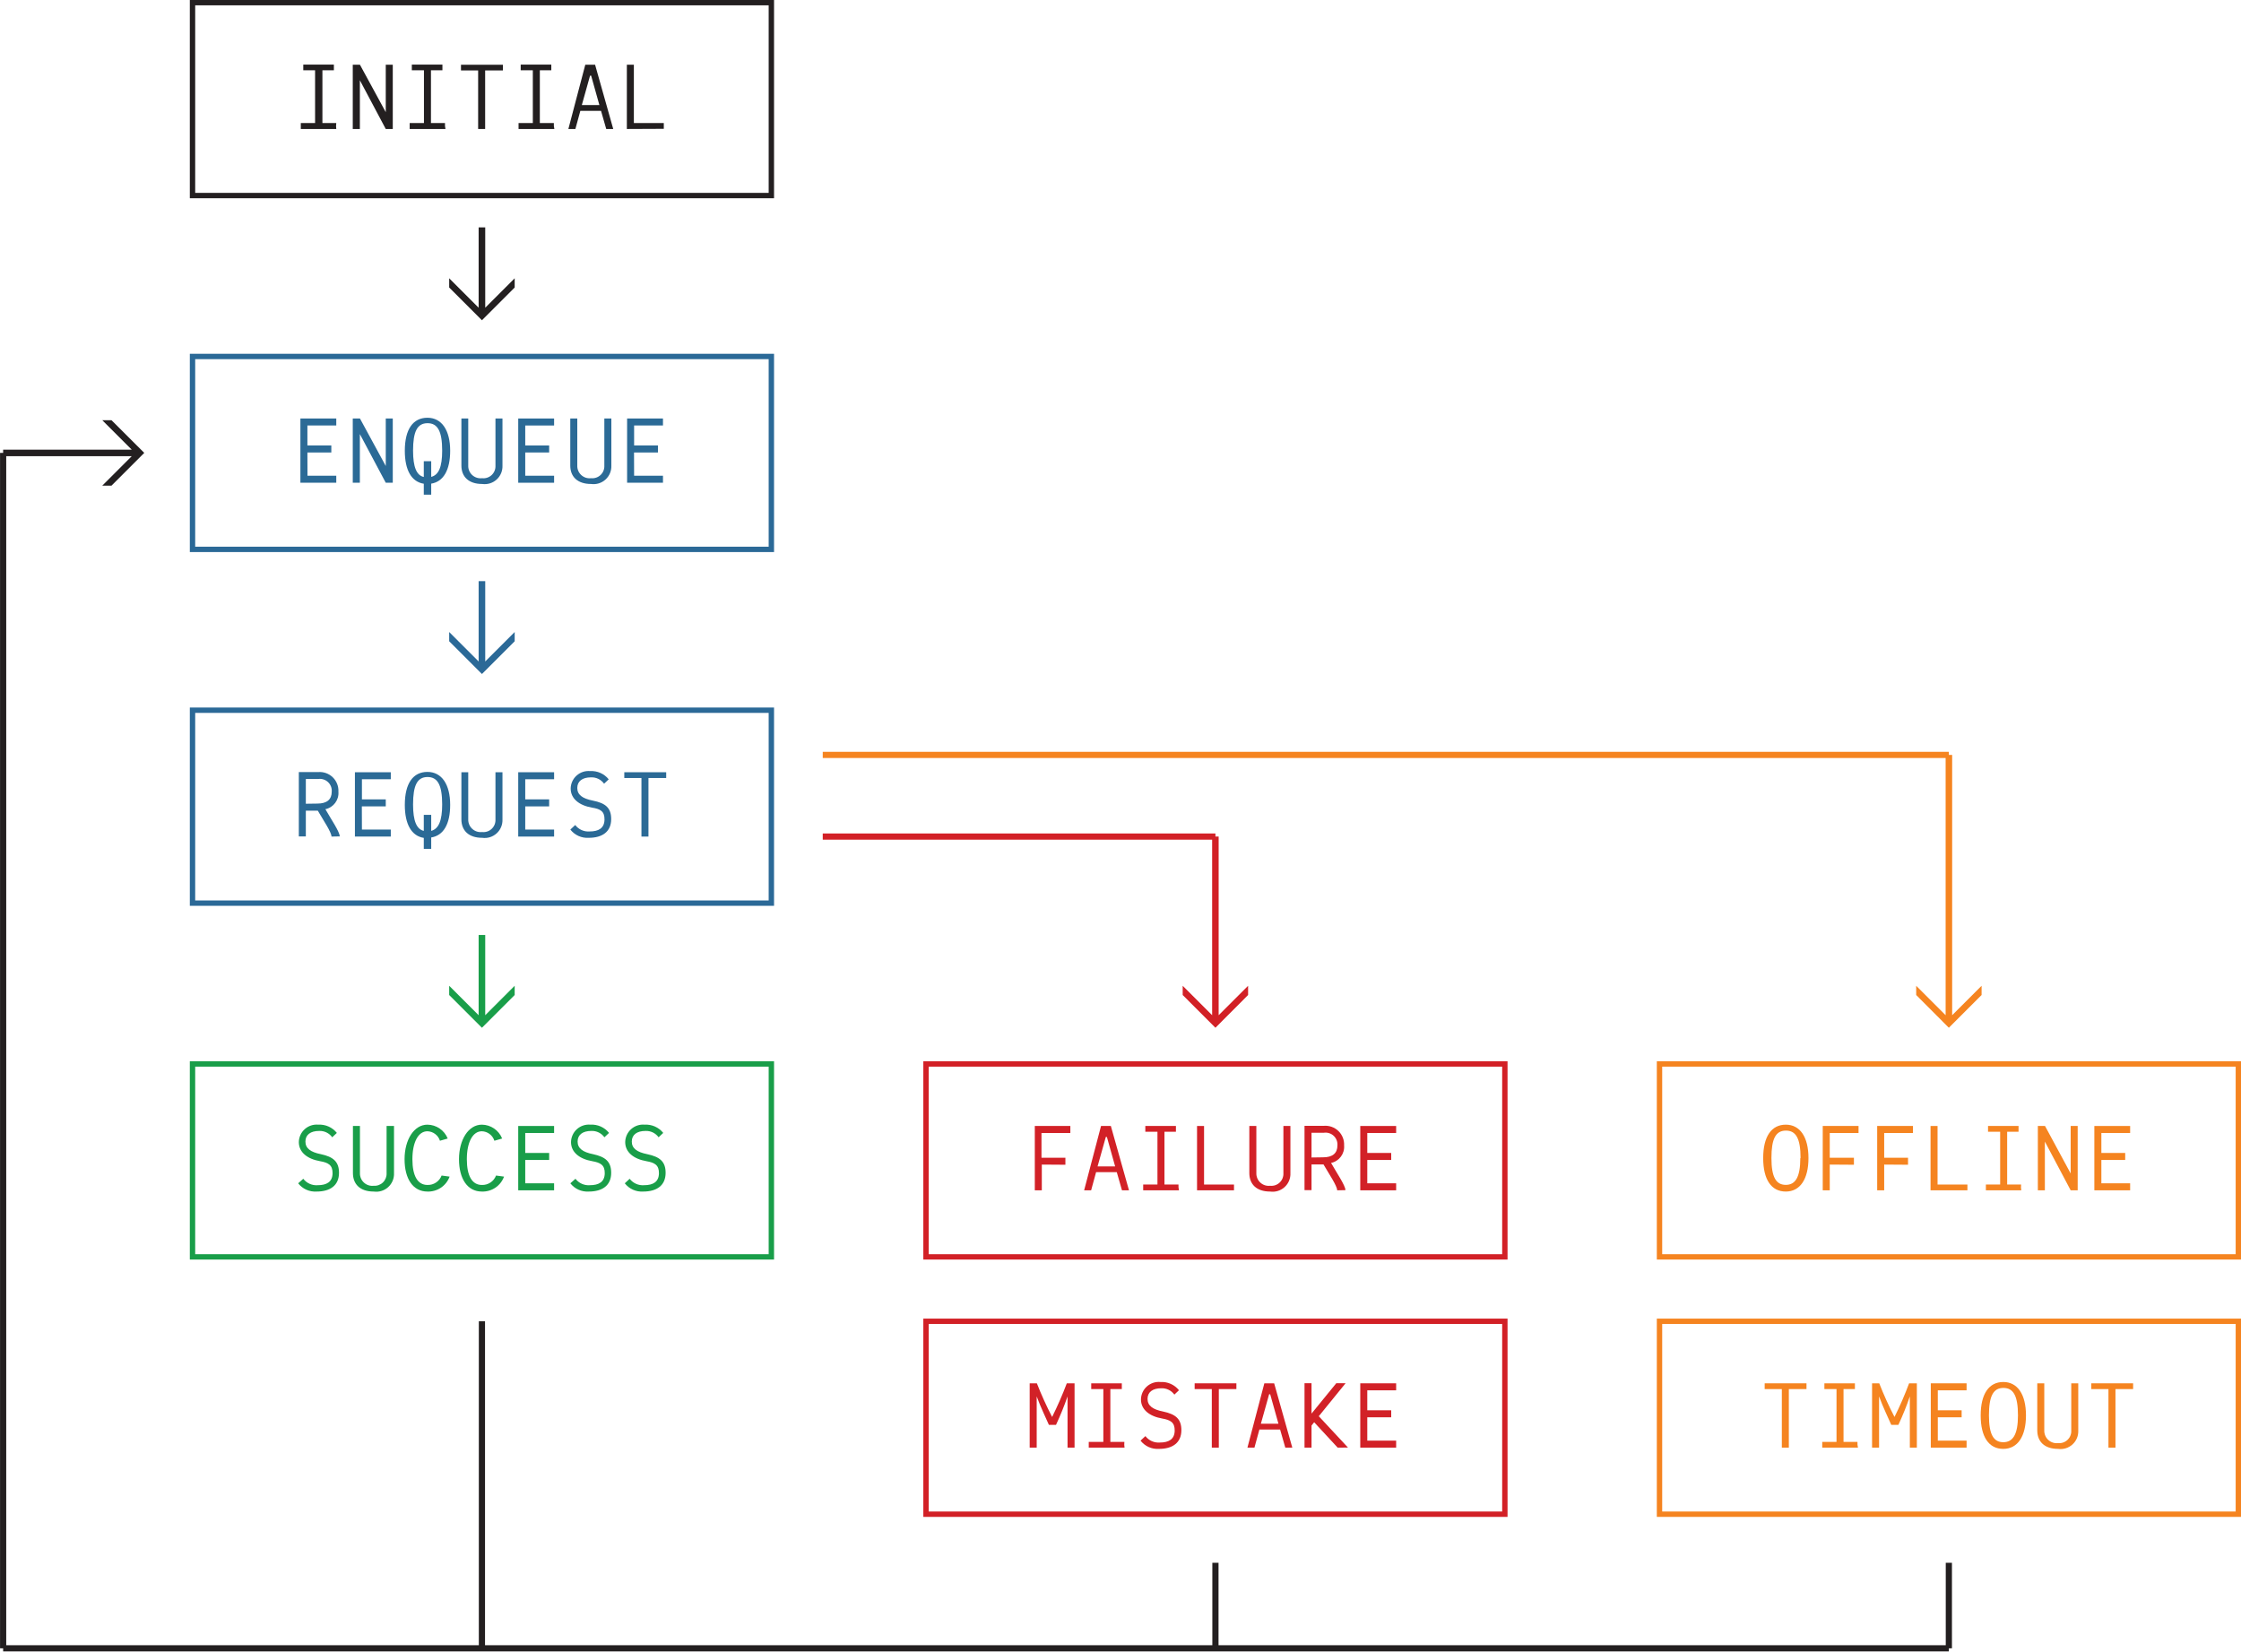
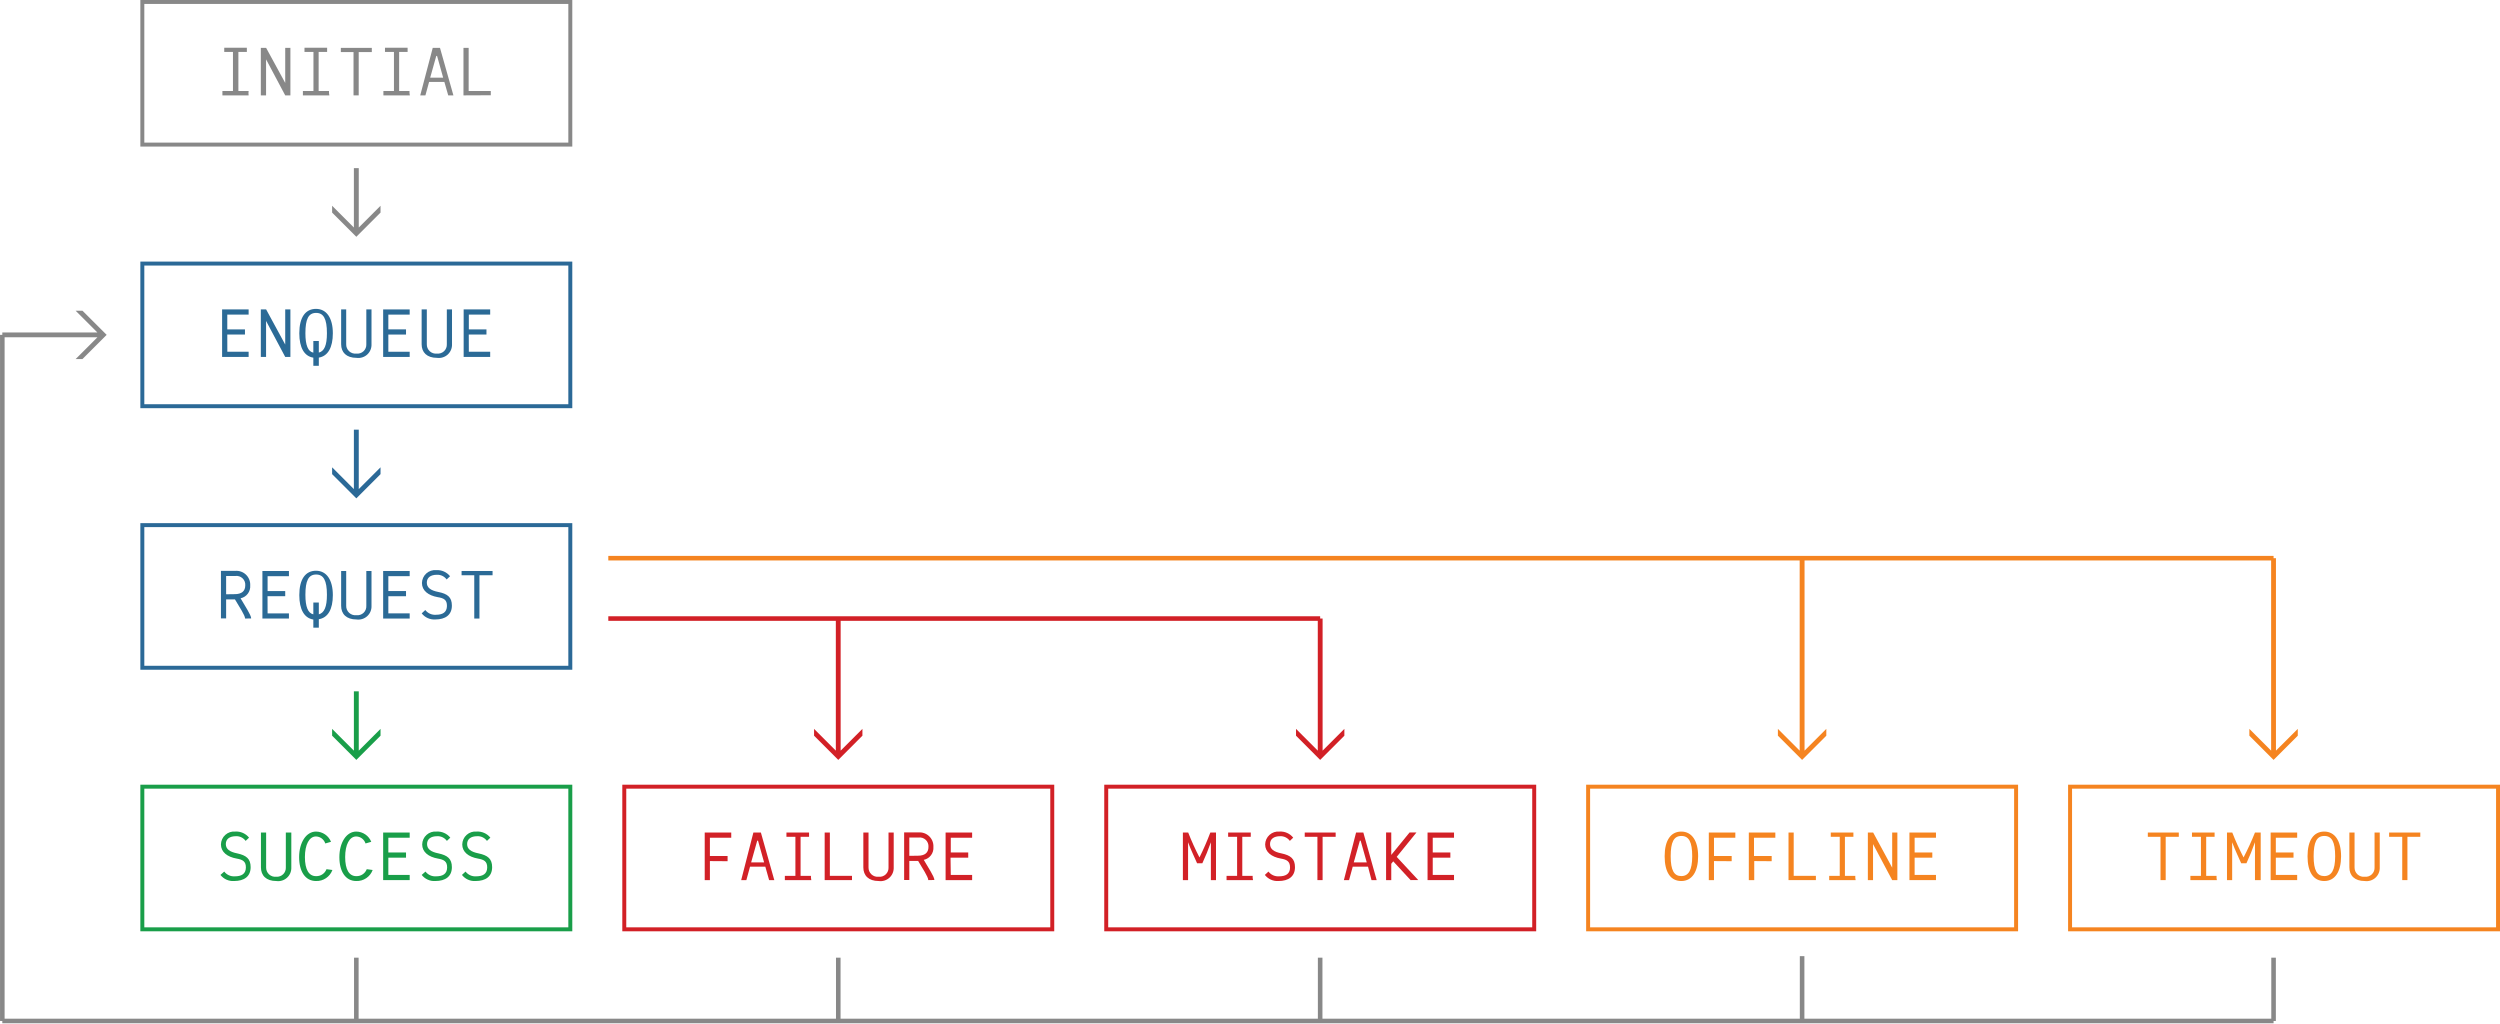
- <svg xmlns="http://www.w3.org/2000/svg" viewBox="0 0 271.7 200.23">
+ <svg xmlns="http://www.w3.org/2000/svg" viewBox="0 0 409.95 167.8">
  <defs>
-     <style>.a{fill:#2b6a96;}.b,.d,.f,.h,.k,.m,.n,.o{fill:none;stroke-miterlimit:10;}.b{stroke:#2b6997;}.b,.d,.f,.h,.k{stroke-width:0.65px;}.c{fill:#f58420;}.d,.n{stroke:#f58420;}.e{fill:#d22127;}.f,.m{stroke:#d22026;}.g{fill:#199e49;}.h{stroke:#199e49;}.i{fill:#2b6997;}.j{fill:#231f20;}.k,.o{stroke:#231f20;}.l{fill:#d22026;}.m,.n,.o{stroke-width:0.75px;}</style>
+     <style>.a{fill:#2b6a96;}.b,.d,.f,.h,.k,.m,.n,.o{fill:none;stroke-miterlimit:10;}.b{stroke:#2b6997;}.b,.d,.f,.h,.k{stroke-width:0.65px;}.c{fill:#f58420;}.d,.n{stroke:#f58420;}.e{fill:#d22127;}.f,.m{stroke:#d22026;}.g{fill:#199e49;}.h{stroke:#199e49;}.i{fill:#2b6997;}.j{fill:#888;}.k,.o{stroke:#888;}.l{fill:#d22026;}.m,.n,.o{stroke-width:0.75px;}</style>
  </defs>
  <path class="a" d="M116.51,92.76H120v.85h-4.35V85.82H120v.85h-3.5v2.42h2.9v.85h-2.9Z" transform="translate(-79.23 -35.08)" />
  <path class="a" d="M126,93.61l-3.14-5.9v5.9H122V85.82h.87L126,91.58V85.82h.85v7.79Z" transform="translate(-79.23 -35.08)" />
  <path class="a" d="M131.51,93.72v1.34h-.9V93.73c-1.48-.23-2.3-1.63-2.3-4,0-2.61,1-4,2.74-4s2.76,1.52,2.76,4C133.81,92.06,133,93.48,131.51,93.72Zm1.33-4c0-2.38-.56-3.34-1.79-3.33s-1.74,1-1.74,3.33c0,2,.43,3,1.3,3.19V91h.9V92.9C132.41,92.67,132.84,91.71,132.84,89.71Z" transform="translate(-79.23 -35.08)" />
  <path class="a" d="M139.3,91.53V85.82h.85v5.71a2.16,2.16,0,0,1-2.46,2.23c-1.66,0-2.52-.9-2.52-2.23V85.82H136v5.71a1.49,1.49,0,0,0,1.67,1.53A1.46,1.46,0,0,0,139.3,91.53Z" transform="translate(-79.23 -35.08)" />
  <path class="a" d="M142.91,92.76h3.5v.85h-4.35V85.82h4.35v.85h-3.5v2.42h2.9v.85h-2.9Z" transform="translate(-79.23 -35.08)" />
  <path class="a" d="M152.5,91.53V85.82h.85v5.71a2.16,2.16,0,0,1-2.46,2.23c-1.66,0-2.52-.9-2.52-2.23V85.82h.85v5.71a1.49,1.49,0,0,0,1.67,1.53A1.46,1.46,0,0,0,152.5,91.53Z" transform="translate(-79.23 -35.08)" />
  <path class="a" d="M156.11,92.76h3.5v.85h-4.35V85.82h4.35v.85h-3.5v2.42H159v.85h-2.9Z" transform="translate(-79.23 -35.08)" />
  <rect class="b" x="23.34" y="43.22" width="70.18" height="23.39" />
-   <path class="c" d="M298.25,202.8v.7h-2.14v7.1h-.85v-7.1h-2.08v-.7Z" transform="translate(-79.23 -35.08)" />
-   <path class="c" d="M304.49,210.6h-4.33v-.7h1.73v-6.4h-1.47v-.7h3.7v.7h-1.38v6.4h1.69v0A2.39,2.39,0,0,0,304.49,210.6Z" transform="translate(-79.23 -35.08)" />
-   <path class="c" d="M310.78,204.39a34.29,34.29,0,0,1-1.39,3.45h-.86c-.3-.71-1-2.13-1.48-3.45v6.21h-.85v-7.8h.87a42.31,42.31,0,0,0,1.85,4.08,41.82,41.82,0,0,0,1.77-4.08h.94v7.8h-.85Z" transform="translate(-79.23 -35.08)" />
-   <path class="c" d="M314.17,209.75h3.49v.85h-4.34v-7.8h4.34v.85h-3.49v2.42h2.89v.85h-2.89Z" transform="translate(-79.23 -35.08)" />
-   <path class="c" d="M319.37,206.69c0-2.61,1-4.05,2.74-4.05s2.75,1.52,2.75,4.05-1,4.06-2.75,4.06S319.37,209.31,319.37,206.69Zm4.52,0c0-2.38-.56-3.34-1.78-3.33s-1.74,1-1.74,3.33.57,3.25,1.74,3.25S323.89,209,323.89,206.69Z" transform="translate(-79.23 -35.08)" />
-   <path class="c" d="M330.35,208.51V202.8h.85v5.71a2.15,2.15,0,0,1-2.45,2.24c-1.66,0-2.52-.9-2.52-2.24V202.8h.85v5.71a1.5,1.5,0,0,0,1.67,1.54A1.46,1.46,0,0,0,330.35,208.51Z" transform="translate(-79.23 -35.08)" />
-   <path class="c" d="M337.85,202.8v.7h-2.14v7.1h-.85v-7.1h-2.08v-.7Z" transform="translate(-79.23 -35.08)" />
-   <rect class="d" x="201.2" y="160.2" width="70.18" height="23.39" />
-   <path class="e" d="M208.66,204.39a36.54,36.54,0,0,1-1.4,3.45h-.86c-.3-.71-1-2.13-1.48-3.45v6.21h-.85v-7.8h.87a42.31,42.31,0,0,0,1.85,4.08,44.14,44.14,0,0,0,1.78-4.08h.94v7.8h-.85Z" transform="translate(-79.23 -35.08)" />
-   <path class="e" d="M215.57,210.6h-4.34v-.7H213v-6.4h-1.47v-.7h3.71v.7h-1.39v6.4h1.7v0A2.39,2.39,0,0,0,215.57,210.6Z" transform="translate(-79.23 -35.08)" />
-   <path class="e" d="M222.46,208.48c0,1.53-1.07,2.27-2.72,2.27a2.61,2.61,0,0,1-2.23-1l.59-.55a2,2,0,0,0,1.74.78c1.1,0,1.79-.4,1.81-1.43s-.54-1.31-1.51-1.48c-1.55-.27-2.58-1.08-2.58-2.32a2.16,2.16,0,0,1,2.36-2.11,2.68,2.68,0,0,1,2.25,1l-.56.53a1.86,1.86,0,0,0-1.58-.77c-1.06,0-1.67.47-1.67,1.29s.62,1.28,1.88,1.53C221.74,206.54,222.46,207.1,222.46,208.48Z" transform="translate(-79.23 -35.08)" />
-   <path class="e" d="M229.13,202.8v.7H227v7.1h-.85v-7.1h-2.08v-.7Z" transform="translate(-79.23 -35.08)" />
-   <path class="e" d="M234.43,208.4h-2.51l-.6,2.2h-.85l2.05-7.8h1.19l2.2,7.8h-.85Zm-.2-.7-1-3.57h-.13l-1,3.57Z" transform="translate(-79.23 -35.08)" />
-   <path class="e" d="M241.41,210.6l-2.85-3.08-.32.4v2.68h-.85v-7.81h.85v3.68l3-3.68h1.13l-3.25,4,3.54,3.8Z" transform="translate(-79.23 -35.08)" />
-   <path class="e" d="M245,209.75h3.5v.85h-4.35v-7.8h4.35v.85H245v2.42h2.9v.85H245Z" transform="translate(-79.23 -35.08)" />
-   <rect class="f" x="112.27" y="160.2" width="70.18" height="23.39" />
+   <path class="c" d="M436.51,171.6v.7h-2.15v7.1h-.85v-7.1h-2.08v-.7Z" transform="translate(-79.23 -35.08)" />
+   <path class="c" d="M442.75,179.4h-4.34v-.7h1.73v-6.4h-1.47v-.7h3.71v.7H441v6.4h1.7v0A2.39,2.39,0,0,0,442.75,179.4Z" transform="translate(-79.23 -35.08)" />
+   <path class="c" d="M449,173.19a36.54,36.54,0,0,1-1.4,3.45h-.86c-.3-.71-1-2.13-1.48-3.45v6.21h-.85v-7.8h.87a42.31,42.31,0,0,0,1.85,4.08A44.14,44.14,0,0,0,449,171.6h.94v7.8H449Z" transform="translate(-79.23 -35.08)" />
+   <path class="c" d="M452.42,178.55h3.5v.85h-4.35v-7.8h4.35v.85h-3.5v2.42h2.9v.85h-2.9Z" transform="translate(-79.23 -35.08)" />
+   <path class="c" d="M457.62,175.49c0-2.61,1-4.05,2.74-4.05s2.76,1.52,2.76,4.05-1,4.06-2.76,4.06S457.62,178.11,457.62,175.49Zm4.53,0c0-2.38-.56-3.34-1.79-3.33s-1.74,1-1.74,3.33.57,3.25,1.74,3.25S462.15,177.8,462.15,175.49Z" transform="translate(-79.23 -35.08)" />
+   <path class="c" d="M468.61,177.31V171.6h.85v5.71a2.16,2.16,0,0,1-2.46,2.24c-1.66,0-2.52-.9-2.52-2.24V171.6h.85v5.71a1.5,1.5,0,0,0,1.67,1.54A1.46,1.46,0,0,0,468.61,177.31Z" transform="translate(-79.23 -35.08)" />
+   <path class="c" d="M476.11,171.6v.7H474v7.1h-.85v-7.1H471v-.7Z" transform="translate(-79.23 -35.08)" />
+   <rect class="d" x="339.45" y="129" width="70.18" height="23.39" />
+   <path class="e" d="M277.79,173.19a36.54,36.54,0,0,1-1.4,3.45h-.86c-.3-.71-1-2.13-1.48-3.45v6.21h-.85v-7.8h.87a42.31,42.31,0,0,0,1.85,4.08,44.14,44.14,0,0,0,1.78-4.08h.93v7.8h-.84Z" transform="translate(-79.23 -35.08)" />
+   <path class="e" d="M284.7,179.4h-4.34v-.7h1.73v-6.4h-1.47v-.7h3.71v.7h-1.39v6.4h1.7v0A2.39,2.39,0,0,0,284.7,179.4Z" transform="translate(-79.23 -35.08)" />
+   <path class="e" d="M291.58,177.28c0,1.53-1.06,2.27-2.71,2.27a2.61,2.61,0,0,1-2.23-1l.59-.55a2,2,0,0,0,1.74.78c1.1,0,1.79-.4,1.8-1.43s-.53-1.31-1.5-1.48c-1.55-.27-2.58-1.08-2.58-2.32a2.16,2.16,0,0,1,2.36-2.11,2.65,2.65,0,0,1,2.24,1l-.55.53a1.86,1.86,0,0,0-1.58-.77c-1.06,0-1.67.47-1.67,1.29s.62,1.28,1.88,1.53C290.87,175.34,291.58,175.9,291.58,177.28Z" transform="translate(-79.23 -35.08)" />
+   <path class="e" d="M298.25,171.6v.7h-2.14v7.1h-.85v-7.1h-2.08v-.7Z" transform="translate(-79.23 -35.08)" />
+   <path class="e" d="M303.56,177.2h-2.51l-.6,2.2h-.85l2-7.8h1.19l2.19,7.8h-.85Zm-.21-.7-1-3.57h-.13l-1,3.57Z" transform="translate(-79.23 -35.08)" />
+   <path class="e" d="M310.54,179.4l-2.85-3.08-.32.4v2.68h-.85v-7.81h.85v3.68l3-3.68h1.13l-3.24,4,3.53,3.8Z" transform="translate(-79.23 -35.08)" />
+   <path class="e" d="M314.17,178.55h3.49v.85h-4.34v-7.8h4.34v.85h-3.49v2.42h2.89v.85h-2.89Z" transform="translate(-79.23 -35.08)" />
+   <rect class="f" x="181.4" y="129" width="70.18" height="23.39" />
  <path class="g" d="M120.33,177.28c0,1.53-1.07,2.27-2.72,2.27a2.61,2.61,0,0,1-2.23-1L116,178a2,2,0,0,0,1.74.78c1.1,0,1.79-.4,1.81-1.43s-.54-1.31-1.51-1.48c-1.55-.27-2.58-1.08-2.58-2.32a2.16,2.16,0,0,1,2.36-2.11,2.68,2.68,0,0,1,2.25,1l-.56.53a1.86,1.86,0,0,0-1.58-.77c-1.06,0-1.67.47-1.67,1.29s.62,1.28,1.88,1.53C119.61,175.34,120.33,175.9,120.33,177.28Z" transform="translate(-79.23 -35.08)" />
  <path class="g" d="M126.1,177.31V171.6H127v5.71a2.16,2.16,0,0,1-2.46,2.24c-1.66,0-2.52-.9-2.52-2.24V171.6h.85v5.71a1.5,1.5,0,0,0,1.67,1.54A1.46,1.46,0,0,0,126.1,177.31Z" transform="translate(-79.23 -35.08)" />
  <path class="g" d="M133.74,177.74a2.76,2.76,0,0,1-2.69,1.81c-1.75,0-2.77-1.55-2.77-3.92s1.15-4.19,2.77-4.19a2.68,2.68,0,0,1,2.46,1.68l-.94.27a1.65,1.65,0,0,0-1.52-1.15c-1.11,0-1.82,1.33-1.82,3.39s.66,3.12,1.82,3.12a1.77,1.77,0,0,0,1.72-1.14Z" transform="translate(-79.23 -35.08)" />
  <path class="g" d="M140.34,177.74a2.76,2.76,0,0,1-2.69,1.81c-1.75,0-2.77-1.55-2.77-3.92s1.15-4.19,2.77-4.19a2.68,2.68,0,0,1,2.46,1.68l-.94.27a1.65,1.65,0,0,0-1.52-1.15c-1.11,0-1.82,1.33-1.82,3.39s.66,3.12,1.82,3.12a1.77,1.77,0,0,0,1.72-1.14Z" transform="translate(-79.23 -35.08)" />
  <path class="g" d="M142.91,178.55h3.5v.85h-4.35v-7.8h4.35v.85h-3.5v2.42h2.9v.85h-2.9Z" transform="translate(-79.23 -35.08)" />
  <path class="g" d="M153.33,177.28c0,1.53-1.07,2.27-2.72,2.27a2.61,2.61,0,0,1-2.23-1L149,178a2,2,0,0,0,1.74.78c1.1,0,1.79-.4,1.81-1.43s-.54-1.31-1.51-1.48c-1.55-.27-2.58-1.08-2.58-2.32a2.16,2.16,0,0,1,2.36-2.11,2.68,2.68,0,0,1,2.25,1l-.56.53a1.86,1.86,0,0,0-1.58-.77c-1.06,0-1.67.47-1.67,1.29s.62,1.28,1.88,1.53C152.61,175.34,153.33,175.9,153.33,177.28Z" transform="translate(-79.23 -35.08)" />
  <path class="g" d="M159.93,177.28c0,1.53-1.07,2.27-2.72,2.27a2.61,2.61,0,0,1-2.23-1l.59-.55a2,2,0,0,0,1.74.78c1.1,0,1.79-.4,1.81-1.43s-.54-1.31-1.51-1.48c-1.55-.27-2.58-1.08-2.58-2.32a2.16,2.16,0,0,1,2.36-2.11,2.68,2.68,0,0,1,2.25,1l-.56.53a1.86,1.86,0,0,0-1.58-.77c-1.06,0-1.67.47-1.67,1.29s.62,1.28,1.88,1.53C159.21,175.34,159.93,175.9,159.93,177.28Z" transform="translate(-79.23 -35.08)" />
  <rect class="h" x="23.34" y="129" width="70.18" height="23.39" />
-   <path class="c" d="M293,175.49c0-2.61,1-4.05,2.74-4.05s2.75,1.52,2.75,4.05-1,4.06-2.75,4.06S293,178.11,293,175.49Zm4.53,0c0-2.38-.56-3.34-1.79-3.33s-1.74,1-1.74,3.33.57,3.25,1.74,3.25S297.5,177.8,297.5,175.49Z" transform="translate(-79.23 -35.08)" />
-   <path class="c" d="M301.07,176.28v3.12h-.85v-7.8h4.34v.85h-3.49v3H304v.85Z" transform="translate(-79.23 -35.08)" />
-   <path class="c" d="M307.67,176.28v3.12h-.85v-7.8h4.34v.85h-3.49v3h2.89v.85Z" transform="translate(-79.23 -35.08)" />
-   <path class="c" d="M313.29,179.4v-7.8h.85v7.1h3.62v.7Z" transform="translate(-79.23 -35.08)" />
-   <path class="c" d="M324.29,179.4H320v-.7h1.73v-6.4h-1.47v-.7h3.7v.7h-1.38v6.4h1.69v0A2.39,2.39,0,0,0,324.29,179.4Z" transform="translate(-79.23 -35.08)" />
-   <path class="c" d="M330.28,179.4l-3.13-5.91v5.91h-.85v-7.8h.87l3.11,5.76V171.6h.85v7.8Z" transform="translate(-79.23 -35.08)" />
-   <path class="c" d="M334,178.55h3.49v.85h-4.34v-7.8h4.34v.85H334v2.42h2.89v.85H334Z" transform="translate(-79.23 -35.08)" />
-   <rect class="d" x="201.2" y="129" width="70.18" height="23.39" />
-   <path class="e" d="M205.54,176.28v3.12h-.85v-7.8H209v.85h-3.5v3h2.9v.85Z" transform="translate(-79.23 -35.08)" />
-   <path class="e" d="M214.63,177.2h-2.51l-.6,2.2h-.85l2.05-7.8h1.19l2.2,7.8h-.85Zm-.2-.7-1-3.57h-.13l-1,3.57Z" transform="translate(-79.23 -35.08)" />
-   <path class="e" d="M222.17,179.4h-4.34v-.7h1.73v-6.4h-1.47v-.7h3.71v.7h-1.39v6.4h1.7v0A2.39,2.39,0,0,0,222.17,179.4Z" transform="translate(-79.23 -35.08)" />
-   <path class="e" d="M224.36,179.4v-7.8h.85v7.1h3.63v.7Z" transform="translate(-79.23 -35.08)" />
-   <path class="e" d="M234.83,177.31V171.6h.85v5.71a2.16,2.16,0,0,1-2.46,2.24c-1.66,0-2.52-.9-2.52-2.24V171.6h.85v5.71a1.5,1.5,0,0,0,1.67,1.54A1.46,1.46,0,0,0,234.83,177.31Z" transform="translate(-79.23 -35.08)" />
-   <path class="e" d="M241.35,179.4c0-.53-1-2-1.66-3.14l-.55,0h-.9v3.12h-.85v-7.8h2.35a2.27,2.27,0,0,1,2.45,2.38,2,2,0,0,1-1.58,2.12c.67,1.19,1.74,2.74,1.74,3.3Zm-1.71-4c1.15,0,1.74-.49,1.74-1.45a1.44,1.44,0,0,0-1.64-1.53h-1.5v3Z" transform="translate(-79.23 -35.08)" />
-   <path class="e" d="M245,178.55h3.5v.85h-4.35v-7.8h4.35v.85H245v2.42h2.9v.85H245Z" transform="translate(-79.23 -35.08)" />
-   <rect class="f" x="112.27" y="129" width="70.18" height="23.39" />
+   <path class="c" d="M352.2,175.49c0-2.61,1-4.05,2.73-4.05s2.76,1.52,2.76,4.05-1,4.06-2.76,4.06S352.2,178.11,352.2,175.49Zm4.52,0c0-2.38-.56-3.34-1.79-3.33s-1.74,1-1.74,3.33.57,3.25,1.74,3.25S356.72,177.8,356.72,175.49Z" transform="translate(-79.23 -35.08)" />
+   <path class="c" d="M360.29,176.28v3.12h-.85v-7.8h4.35v.85h-3.5v3h2.9v.85Z" transform="translate(-79.23 -35.08)" />
+   <path class="c" d="M366.89,176.28v3.12H366v-7.8h4.35v.85h-3.5v3h2.9v.85Z" transform="translate(-79.23 -35.08)" />
+   <path class="c" d="M372.51,179.4v-7.8h.85v7.1H377v.7Z" transform="translate(-79.23 -35.08)" />
+   <path class="c" d="M383.52,179.4h-4.34v-.7h1.73v-6.4h-1.47v-.7h3.71v.7h-1.39v6.4h1.7v0A2.39,2.39,0,0,0,383.52,179.4Z" transform="translate(-79.23 -35.08)" />
+   <path class="c" d="M389.51,179.4l-3.14-5.91v5.91h-.85v-7.8h.87l3.12,5.76V171.6h.85v7.8Z" transform="translate(-79.23 -35.08)" />
+   <path class="c" d="M393.19,178.55h3.5v.85h-4.35v-7.8h4.35v.85h-3.5v2.42h2.9v.85h-2.9Z" transform="translate(-79.23 -35.08)" />
+   <rect class="d" x="260.42" y="129" width="70.18" height="23.39" />
+   <path class="e" d="M195.64,176.28v3.12h-.85v-7.8h4.35v.85h-3.5v3h2.9v.85Z" transform="translate(-79.23 -35.08)" />
+   <path class="e" d="M204.73,177.2h-2.51l-.6,2.2h-.85l2-7.8H204l2.2,7.8h-.85Zm-.2-.7-1-3.57h-.13l-1,3.57Z" transform="translate(-79.23 -35.08)" />
+   <path class="e" d="M212.27,179.4h-4.34v-.7h1.73v-6.4h-1.47v-.7h3.71v.7h-1.39v6.4h1.7v0A2.39,2.39,0,0,0,212.27,179.4Z" transform="translate(-79.23 -35.08)" />
+   <path class="e" d="M214.46,179.4v-7.8h.85v7.1h3.63v.7Z" transform="translate(-79.23 -35.08)" />
+   <path class="e" d="M224.93,177.31V171.6h.85v5.71a2.16,2.16,0,0,1-2.46,2.24c-1.66,0-2.52-.9-2.52-2.24V171.6h.85v5.71a1.5,1.5,0,0,0,1.67,1.54A1.46,1.46,0,0,0,224.93,177.31Z" transform="translate(-79.23 -35.08)" />
+   <path class="e" d="M231.45,179.4c0-.53-1-2-1.66-3.14l-.55,0h-.9v3.12h-.85v-7.8h2.35a2.27,2.27,0,0,1,2.45,2.38,2,2,0,0,1-1.58,2.12c.67,1.19,1.74,2.74,1.74,3.3Zm-1.71-4c1.15,0,1.74-.49,1.74-1.45a1.44,1.44,0,0,0-1.64-1.53h-1.5v3Z" transform="translate(-79.23 -35.08)" />
+   <path class="e" d="M235.14,178.55h3.5v.85h-4.35v-7.8h4.35v.85h-3.5v2.42H238v.85h-2.9Z" transform="translate(-79.23 -35.08)" />
+   <rect class="f" x="102.37" y="129" width="70.18" height="23.39" />
  <path class="a" d="M119.42,136.51c0-.53-1-2-1.66-3.14l-.55,0h-.9v3.12h-.85v-7.8h2.35a2.27,2.27,0,0,1,2.45,2.38,2,2,0,0,1-1.58,2.12c.67,1.19,1.74,2.74,1.74,3.3Zm-1.71-4c1.15,0,1.74-.49,1.74-1.45a1.44,1.44,0,0,0-1.64-1.53h-1.5v3Z" transform="translate(-79.23 -35.08)" />
  <path class="a" d="M123.11,135.66h3.5v.85h-4.35v-7.8h4.35v.85h-3.5V132H126v.85h-2.9Z" transform="translate(-79.23 -35.08)" />
  <path class="a" d="M131.51,136.62V138h-.9v-1.33c-1.48-.23-2.3-1.64-2.3-4,0-2.61,1-4,2.74-4s2.76,1.52,2.76,4C133.81,135,133,136.38,131.51,136.62Zm1.33-4c0-2.38-.56-3.34-1.79-3.33s-1.74,1-1.74,3.33c0,2,.43,3,1.3,3.2v-1.94h.9v1.94C132.41,135.57,132.84,134.6,132.84,132.6Z" transform="translate(-79.23 -35.08)" />
  <path class="a" d="M139.3,134.42v-5.71h.85v5.71a2.16,2.16,0,0,1-2.46,2.24c-1.66,0-2.52-.9-2.52-2.24v-5.71H136v5.71a1.5,1.5,0,0,0,1.67,1.54A1.46,1.46,0,0,0,139.3,134.42Z" transform="translate(-79.23 -35.08)" />
  <path class="a" d="M142.91,135.66h3.5v.85h-4.35v-7.8h4.35v.85h-3.5V132h2.9v.85h-2.9Z" transform="translate(-79.23 -35.08)" />
  <path class="a" d="M153.33,134.39c0,1.53-1.07,2.27-2.72,2.27a2.61,2.61,0,0,1-2.23-1l.59-.55a2,2,0,0,0,1.74.78c1.1,0,1.79-.4,1.81-1.43S152,133.16,151,133c-1.55-.27-2.58-1.08-2.58-2.32a2.16,2.16,0,0,1,2.36-2.11,2.68,2.68,0,0,1,2.25,1l-.56.53a1.86,1.86,0,0,0-1.58-.77c-1.06,0-1.67.47-1.67,1.29s.62,1.28,1.88,1.53C152.61,132.45,153.33,133,153.33,134.39Z" transform="translate(-79.23 -35.08)" />
  <path class="a" d="M160,128.71v.7h-2.15v7.1H157v-7.1h-2.08v-.7Z" transform="translate(-79.23 -35.08)" />
  <rect class="b" x="23.34" y="86.11" width="70.18" height="23.39" />
  <polygon class="i" points="58.43 81.72 54.46 77.75 54.46 76.63 58.03 80.2 58.03 75.78 58.03 70.46 58.83 70.46 58.83 75.78 58.83 80.2 62.4 76.63 62.4 77.75 58.43 81.72" />
  <path class="j" d="M120,50.72H115.7V50h1.73v-6.4H116v-.69h3.71v.69h-1.39V50H120v0A2.39,2.39,0,0,0,120,50.72Z" transform="translate(-79.23 -35.08)" />
  <path class="j" d="M126,50.72l-3.14-5.91v5.91H122V42.93h.87L126,48.68V42.93h.85v7.79Z" transform="translate(-79.23 -35.08)" />
  <path class="j" d="M133.24,50.72H128.9V50h1.73v-6.4h-1.47v-.69h3.71v.69h-1.39V50h1.7v0A2.39,2.39,0,0,0,133.24,50.72Z" transform="translate(-79.23 -35.08)" />
  <path class="j" d="M140.2,42.93v.69h-2.15v7.1h-.85v-7.1h-2.08v-.69Z" transform="translate(-79.23 -35.08)" />
  <path class="j" d="M146.44,50.72H142.1V50h1.73v-6.4h-1.47v-.69h3.71v.69h-1.39V50h1.7v0A2.39,2.39,0,0,0,146.44,50.72Z" transform="translate(-79.23 -35.08)" />
  <path class="j" d="M152.1,48.52h-2.51l-.6,2.2h-.85l2.05-7.79h1.19l2.2,7.79h-.85Zm-.2-.7-1-3.57h-.13l-1,3.57Z" transform="translate(-79.23 -35.08)" />
  <path class="j" d="M155.23,50.72V42.93h.85V50h3.63v.7Z" transform="translate(-79.23 -35.08)" />
  <rect class="k" x="23.34" y="0.32" width="70.18" height="23.39" />
  <polygon class="g" points="58.43 124.61 54.46 120.64 54.46 119.52 58.03 123.09 58.03 118.68 58.03 113.36 58.83 113.36 58.83 118.68 58.83 123.09 62.4 119.52 62.4 120.64 58.43 124.61" />
-   <polygon class="l" points="147.36 124.61 143.39 120.64 143.39 119.52 146.96 123.09 146.96 118.68 146.96 101.43 147.75 101.43 147.75 118.68 147.75 123.09 151.32 119.52 151.32 120.64 147.36 124.61" />
-   <polygon class="c" points="236.28 124.61 232.32 120.64 232.32 119.52 235.89 123.09 235.89 118.68 235.89 91.53 236.68 91.53 236.68 118.68 236.68 123.09 240.25 119.52 240.25 120.64 236.28 124.61" />
+   <polygon class="l" points="216.48 124.61 212.52 120.64 212.52 119.52 216.09 123.09 216.09 118.68 216.09 101.43 216.88 101.43 216.88 118.68 216.88 123.09 220.45 119.52 220.45 120.64 216.48 124.61" />
+   <polygon class="c" points="372.82 124.61 368.85 120.64 368.85 119.52 372.42 123.09 372.42 118.68 372.42 91.53 373.21 91.53 373.21 118.68 373.21 123.09 376.79 119.52 376.79 120.64 372.82 124.61" />
  <polygon class="j" points="58.43 38.83 54.46 34.86 54.46 33.74 58.03 37.31 58.03 32.89 58.03 27.57 58.83 27.57 58.83 32.89 58.83 37.31 62.4 33.74 62.4 34.86 58.43 38.83" />
-   <line class="m" x1="99.75" y1="101.43" x2="147.36" y2="101.43" />
-   <line class="n" x1="99.75" y1="91.53" x2="236.28" y2="91.53" />
+   <line class="m" x1="99.75" y1="101.43" x2="216.48" y2="101.43" />
+   <line class="n" x1="99.75" y1="91.53" x2="372.82" y2="91.53" />
  <polygon class="j" points="17.49 54.91 13.52 58.88 12.4 58.88 15.97 55.31 11.55 55.31 0.38 55.31 0.38 54.52 11.55 54.52 15.97 54.52 12.4 50.95 13.52 50.95 17.49 54.91" />
-   <line class="o" x1="0.38" y1="54.91" x2="0.38" y2="199.85" />
-   <line class="o" x1="147.36" y1="189.48" x2="147.36" y2="199.85" />
-   <line class="o" x1="236.28" y1="189.48" x2="236.28" y2="199.85" />
-   <line class="o" x1="236.28" y1="199.85" x2="0.38" y2="199.85" />
-   <line class="o" x1="58.43" y1="160.2" x2="58.43" y2="199.85" />
+   <line class="o" x1="0.38" y1="54.91" x2="0.38" y2="167.42" />
+   <line class="o" x1="137.46" y1="157.04" x2="137.46" y2="167.42" />
+   <line class="o" x1="216.48" y1="157.04" x2="216.48" y2="167.42" />
+   <line class="o" x1="372.82" y1="167.42" x2="0.38" y2="167.42" />
+   <line class="o" x1="58.43" y1="157.04" x2="58.43" y2="167.42" />
+   <polygon class="l" points="137.46 124.61 133.49 120.64 133.49 119.52 137.06 123.09 137.06 118.68 137.06 101.43 137.85 101.43 137.85 118.68 137.85 123.09 141.42 119.52 141.42 120.64 137.46 124.61" />
+   <polygon class="c" points="295.51 124.61 291.54 120.64 291.54 119.52 295.11 123.09 295.11 118.68 295.11 91.53 295.91 91.53 295.91 118.68 295.91 123.09 299.48 119.52 299.48 120.64 295.51 124.61" />
+   <line class="o" x1="295.51" y1="156.79" x2="295.51" y2="167.17" />
+   <line class="o" x1="372.82" y1="157.04" x2="372.82" y2="167.42" />
</svg>
